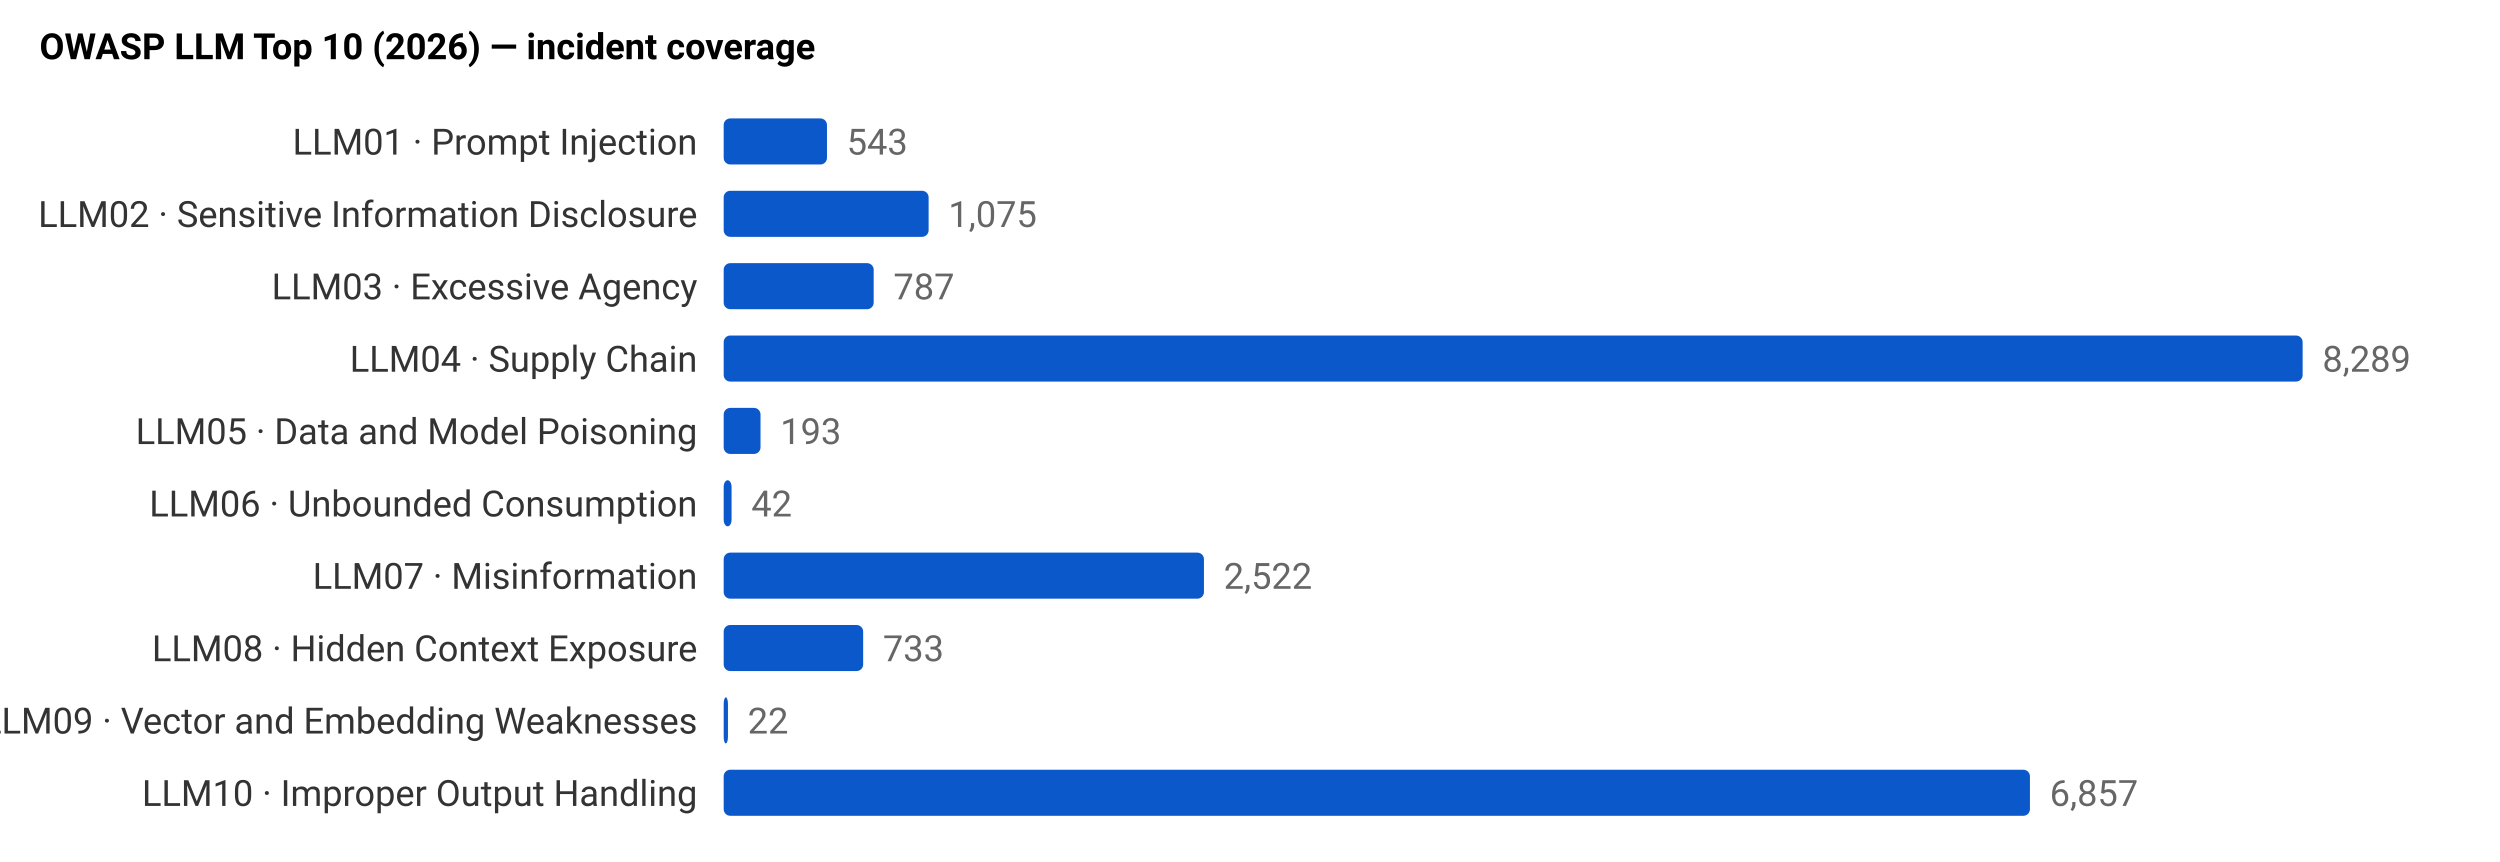
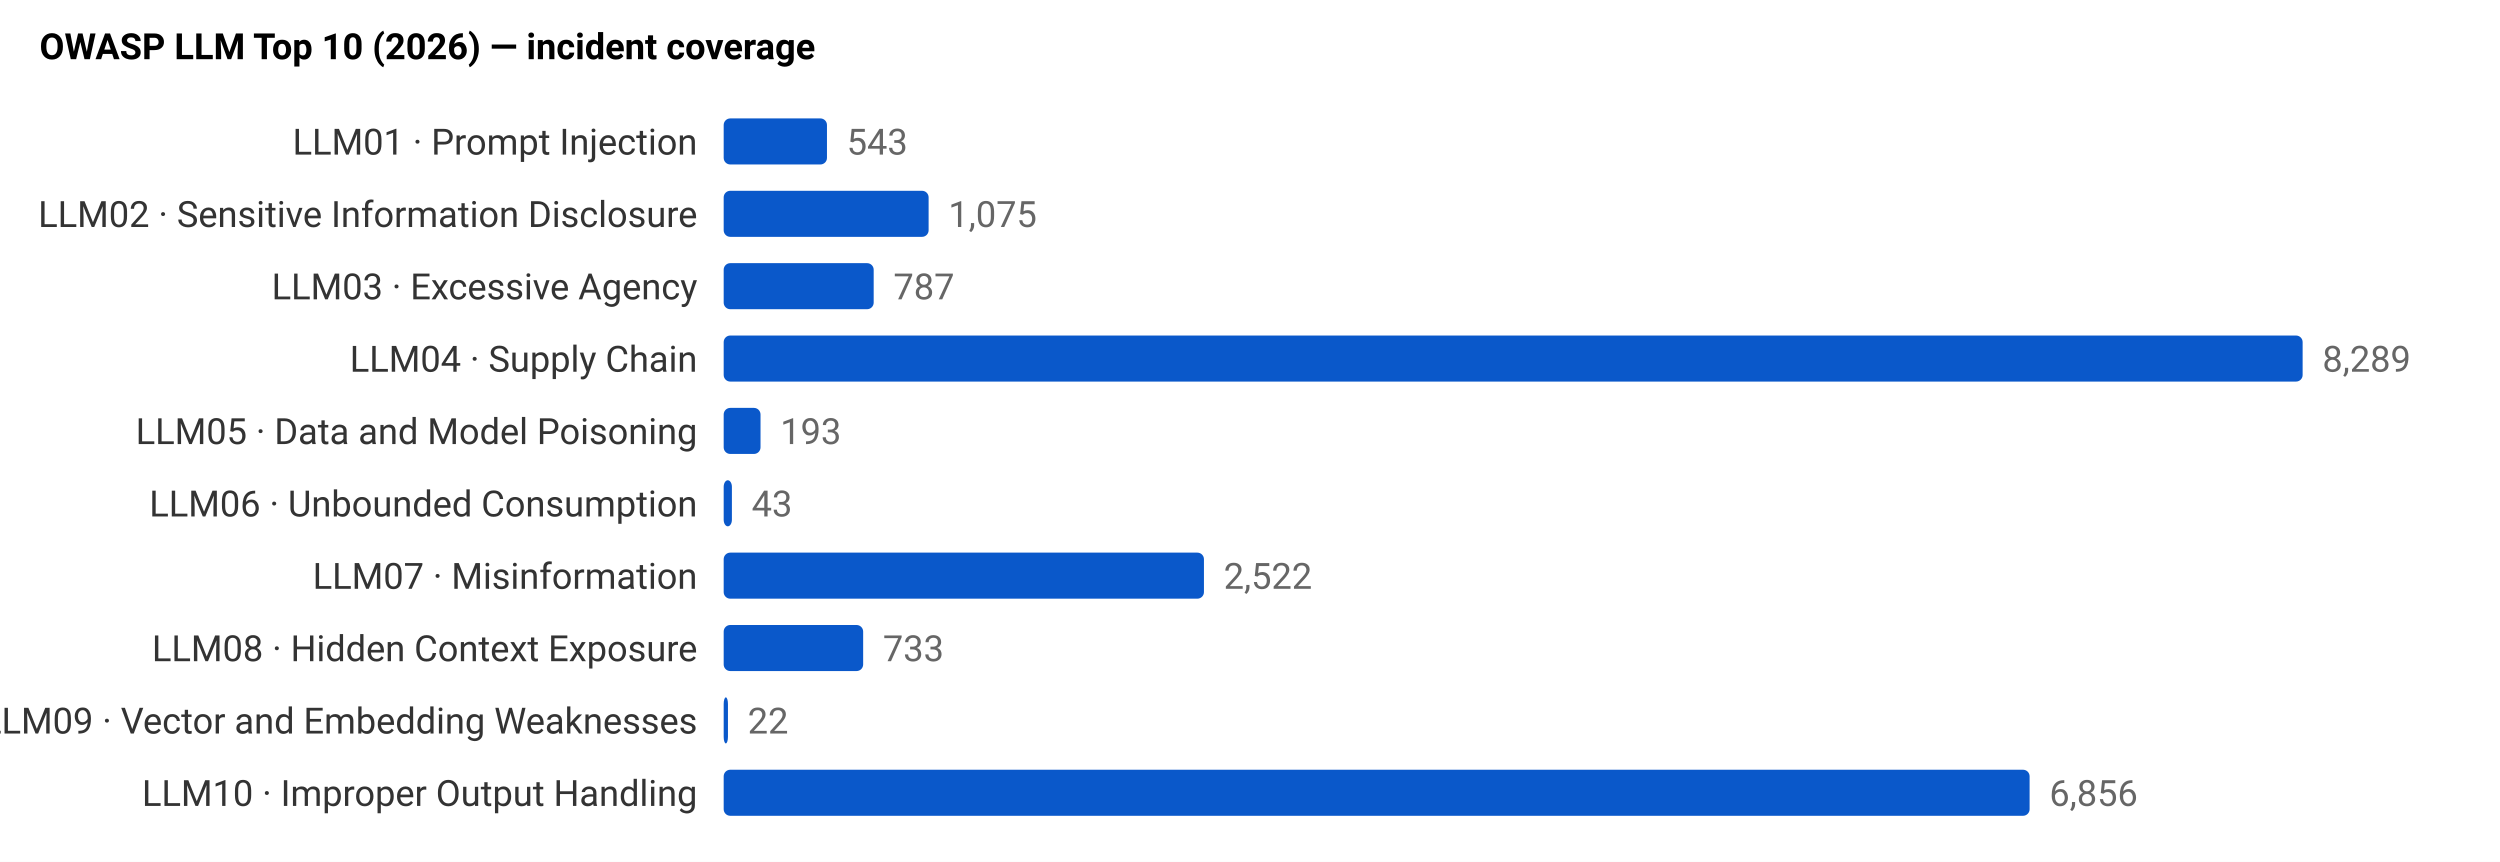
<svg xmlns="http://www.w3.org/2000/svg" viewBox="0 0 760 262" role="img" aria-label="OWASP LLM Top 10 (2026) — incident coverage" font-family="system-ui,-apple-system,Segoe UI,Roboto,sans-serif" font-size="11">
  <rect x="0" y="0" width="100%" height="100%" fill="white" />
  <text x="12" y="18" font-weight="600">OWASP LLM Top 10 (2026) — incident coverage</text>
  <text x="212" y="47" text-anchor="end" fill="#333">LLM01 · Prompt Injection</text>
  <rect x="220" y="36" width="31.4" height="14" fill="#0a58ca" rx="2" />
  <text x="257.4" y="47" fill="#666">543</text>
  <text x="212" y="69" text-anchor="end" fill="#333">LLM02 · Sensitive Information Disclosure</text>
  <rect x="220" y="58" width="62.3" height="14" fill="#0a58ca" rx="2" />
  <text x="288.3" y="69" fill="#666">1,075</text>
  <text x="212" y="91" text-anchor="end" fill="#333">LLM03 · Excessive Agency</text>
  <rect x="220" y="80" width="45.6" height="14" fill="#0a58ca" rx="2" />
  <text x="271.6" y="91" fill="#666">787</text>
  <text x="212" y="113" text-anchor="end" fill="#333">LLM04 · Supply Chain</text>
  <rect x="220" y="102" width="480.0" height="14" fill="#0a58ca" rx="2" />
  <text x="706.0" y="113" fill="#666">8,289</text>
  <text x="212" y="135" text-anchor="end" fill="#333">LLM05 · Data and Model Poisoning</text>
  <rect x="220" y="124" width="11.2" height="14" fill="#0a58ca" rx="2" />
  <text x="237.2" y="135" fill="#666">193</text>
  <text x="212" y="157" text-anchor="end" fill="#333">LLM06 · Unbounded Consumption</text>
-   <rect x="220" y="146" width="2.4" height="14" fill="#0a58ca" rx="2" />
-   <text x="228.4" y="157" fill="#666">42</text>
+   <rect x="220" y="146" width="2.5" height="14" fill="#0a58ca" rx="2" />
+   <text x="228.5" y="157" fill="#666">43</text>
  <text x="212" y="179" text-anchor="end" fill="#333">LLM07 · Misinformation</text>
  <rect x="220" y="168" width="146.0" height="14" fill="#0a58ca" rx="2" />
  <text x="372.0" y="179" fill="#666">2,522</text>
  <text x="212" y="201" text-anchor="end" fill="#333">LLM08 · Hidden Context Exposure</text>
  <rect x="220" y="190" width="42.4" height="14" fill="#0a58ca" rx="2" />
  <text x="268.4" y="201" fill="#666">733</text>
  <text x="212" y="223" text-anchor="end" fill="#333">LLM09 · Vector and Embedding Weaknesses</text>
  <rect x="220" y="212" width="1.3" height="14" fill="#0a58ca" rx="2" />
  <text x="227.3" y="223" fill="#666">22</text>
  <text x="212" y="245" text-anchor="end" fill="#333">LLM10 · Improper Output Handling</text>
-   <rect x="220" y="234" width="397.1" height="14" fill="#0a58ca" rx="2" />
-   <text x="623.1" y="245" fill="#666">6,857</text>
+   <rect x="220" y="234" width="397.0" height="14" fill="#0a58ca" rx="2" />
+   <text x="623.0" y="245" fill="#666">6,856</text>
</svg>
